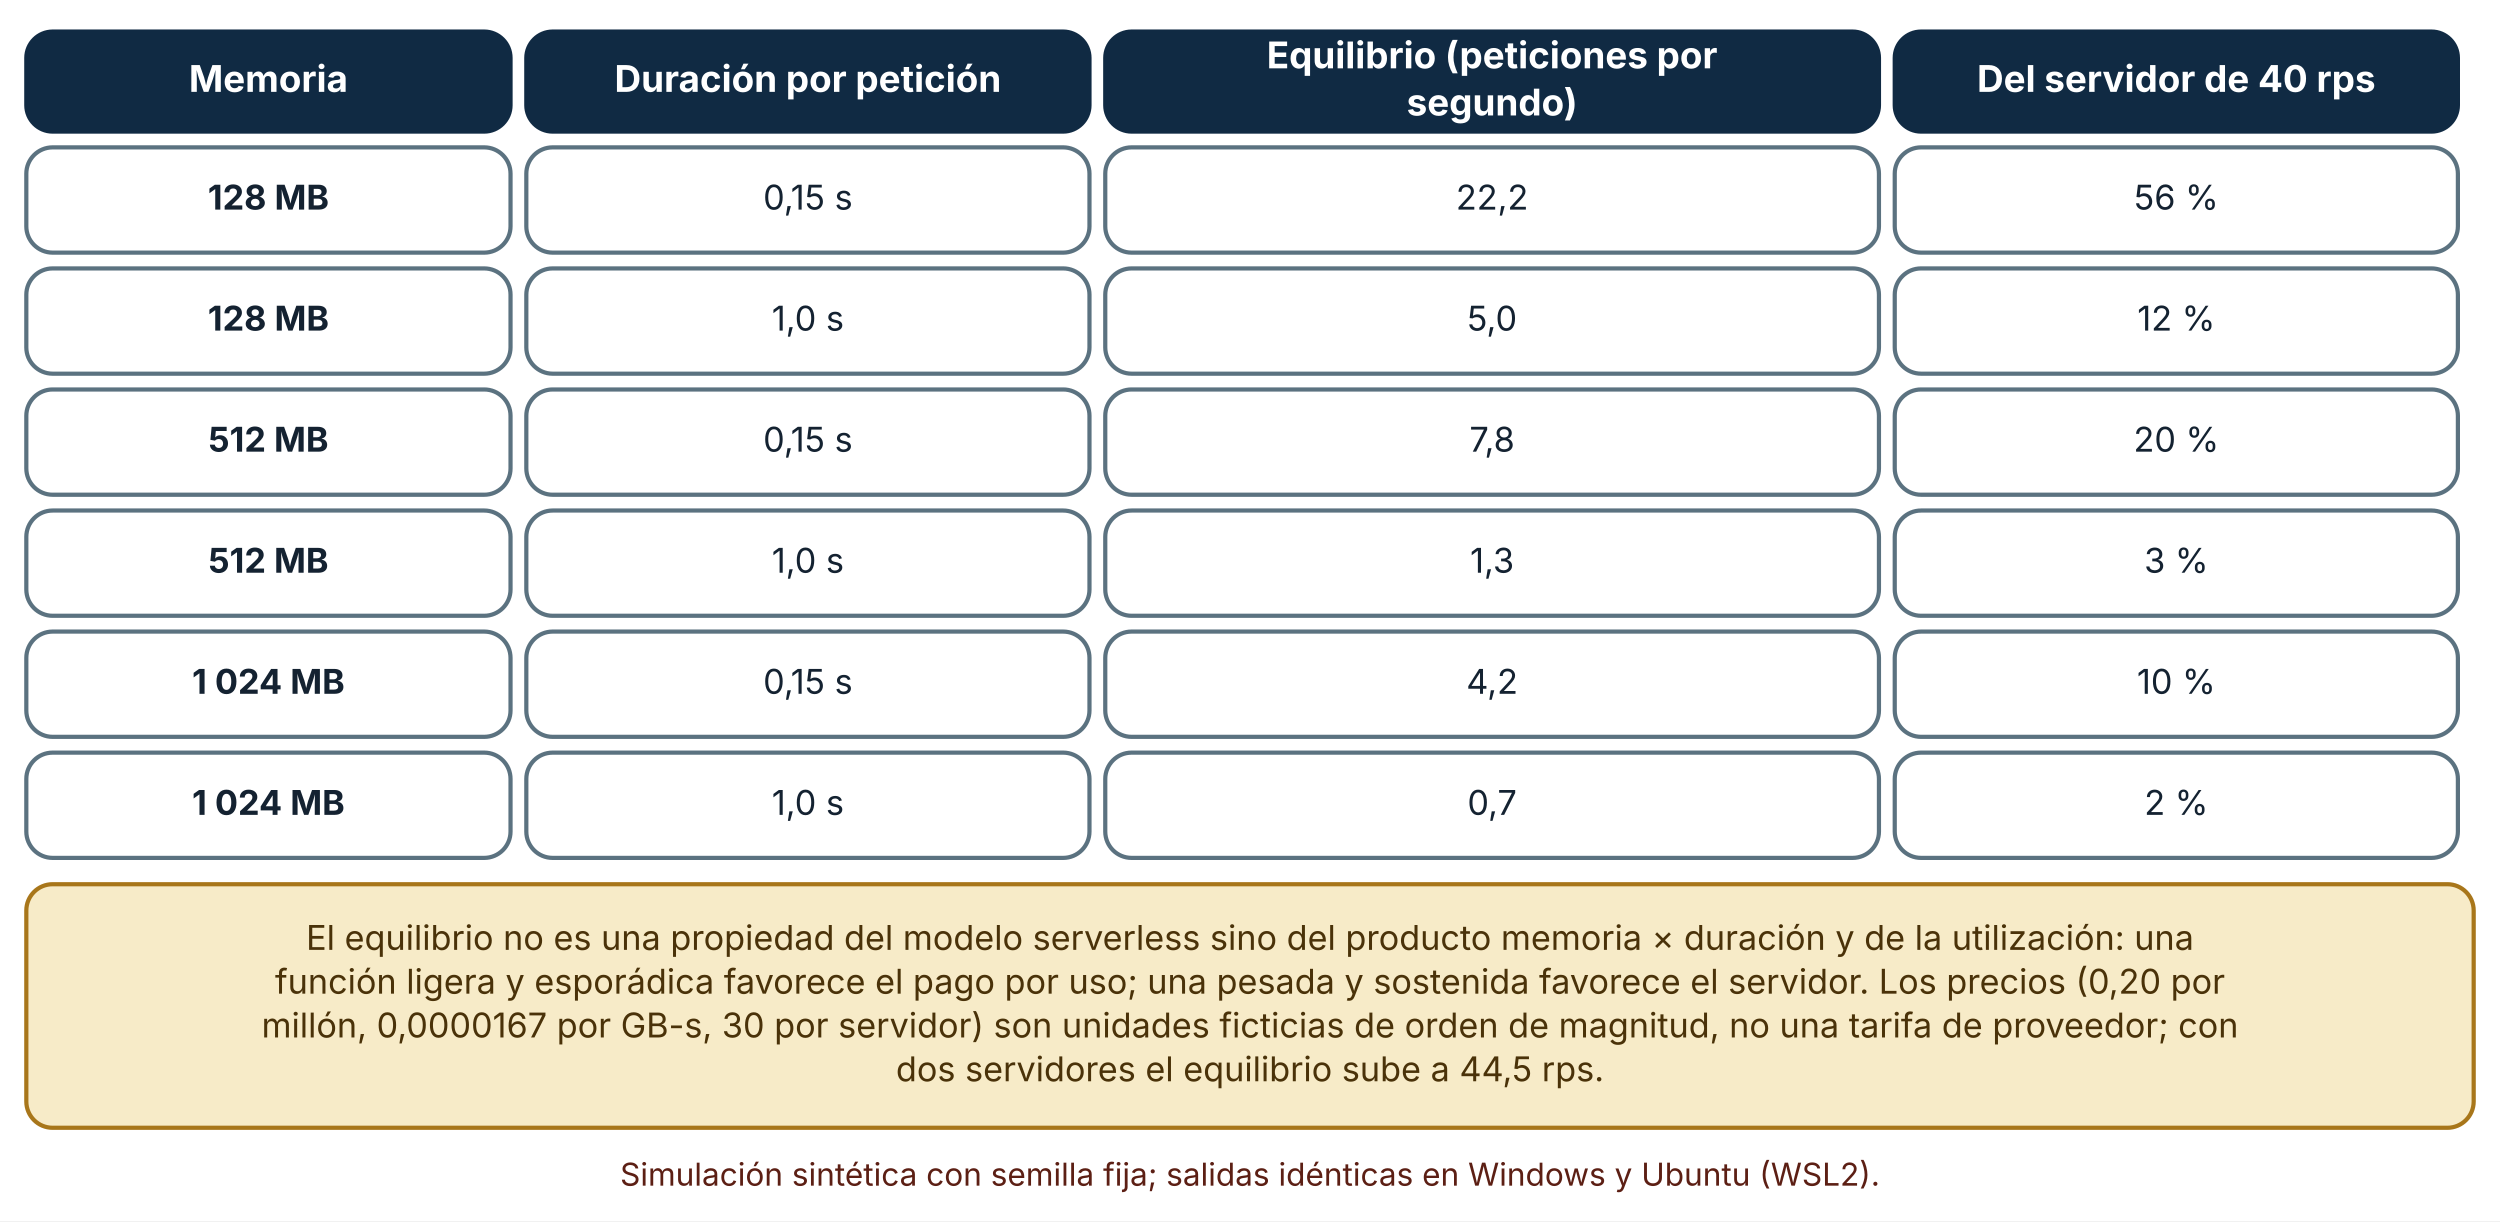
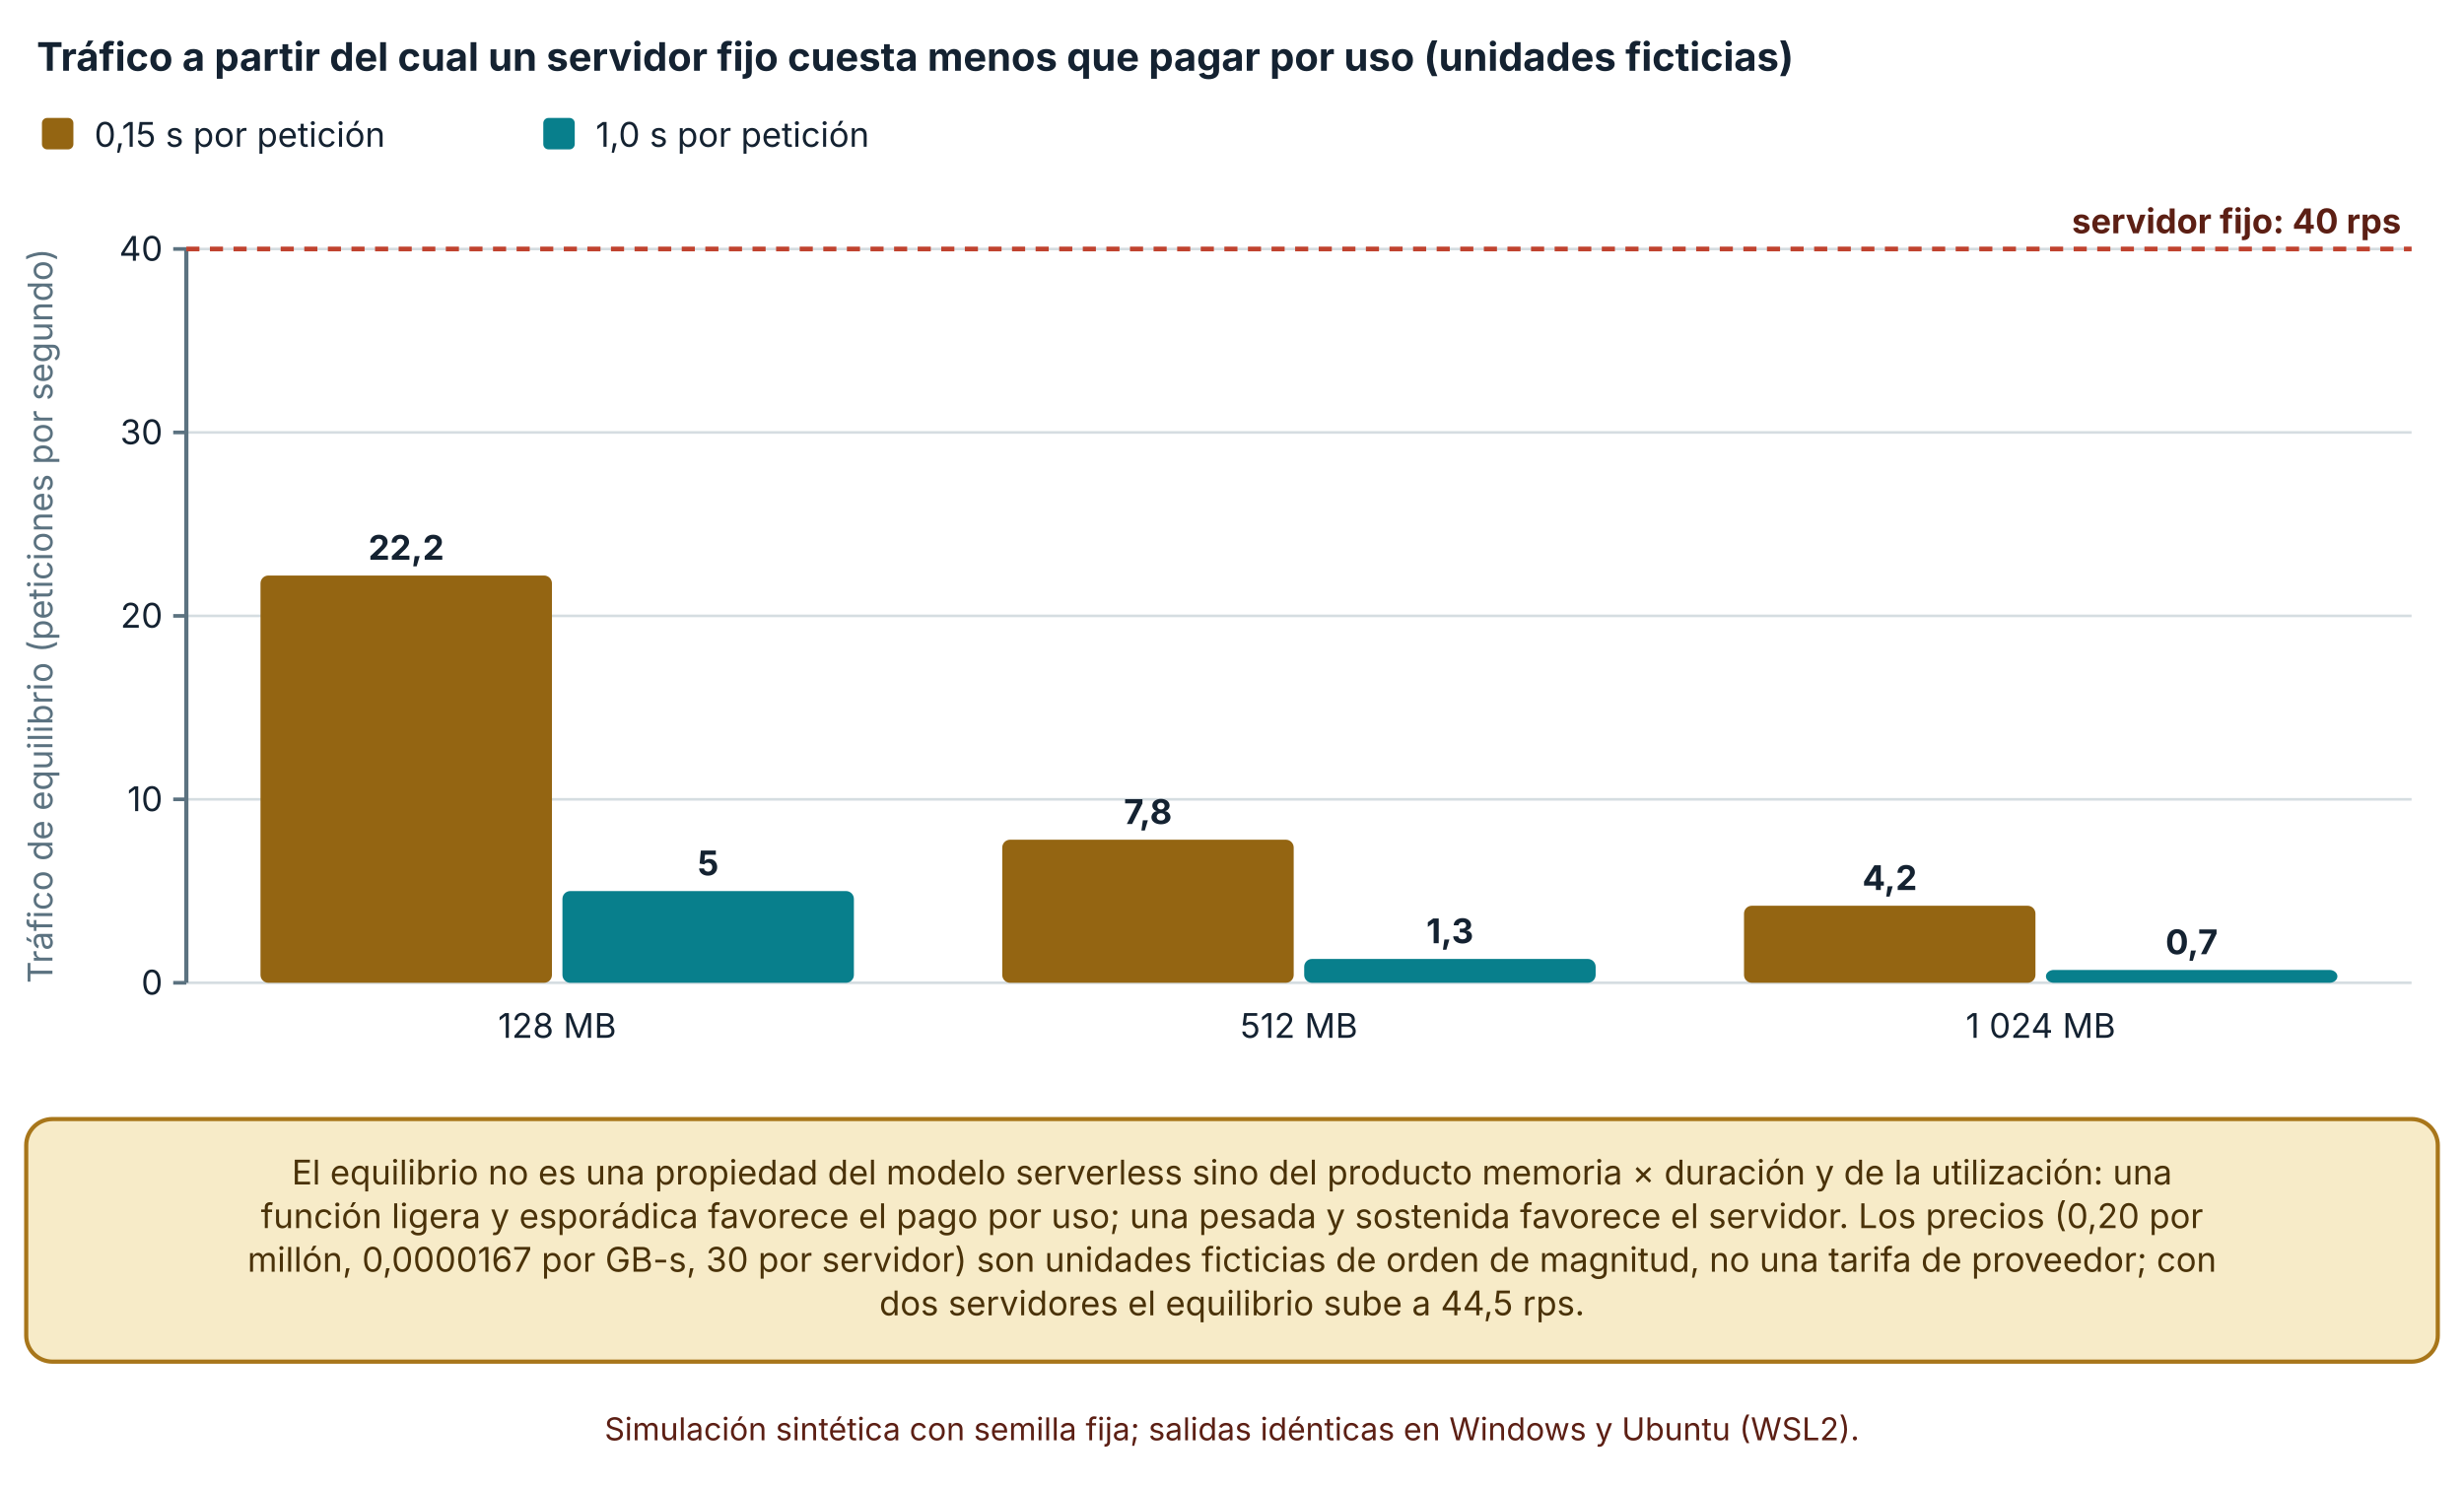
- <svg xmlns="http://www.w3.org/2000/svg" viewBox="0 0 950 464" width="950" height="464" role="img" aria-labelledby="t d" font-family="Inter, 'Segoe UI', system-ui, -apple-system, sans-serif">
+ <svg xmlns="http://www.w3.org/2000/svg" viewBox="0 0 940 567" width="940" height="567" role="img" aria-labelledby="t d" font-family="Inter, 'Segoe UI', system-ui, -apple-system, sans-serif">
  <defs>
    <marker id="arrow" viewBox="0 0 10 10" refX="9" refY="5" markerWidth="8" markerHeight="8" orient="auto-start-reverse">
      <path d="M0,0 L10,5 L0,10 z" fill="#32505f" />
    </marker>
    <marker id="arrow-coral" viewBox="0 0 10 10" refX="9" refY="5" markerWidth="8" markerHeight="8" orient="auto-start-reverse">
      <path d="M0,0 L10,5 L0,10 z" fill="#c0432f" />
    </marker>
  </defs>
-   <rect width="950" height="464" fill="#ffffff" />
-   <rect x="10" y="12" width="184" height="38" rx="10" fill="#102a43" stroke="#102a43" stroke-width="1.6" />
-   <text x="102" y="34.92" font-size="14" text-anchor="middle" font-weight="700" fill="#ffffff">
-     <tspan x="102" dy="0">Memoria</tspan>
+   <rect width="940" height="567" fill="#ffffff" />
+   <text x="14" y="27" font-size="15" text-anchor="start" font-weight="700" fill="#142231">
+     <tspan x="14" dy="0">Tráfico a partir del cual un servidor fijo cuesta menos que pagar por uso (unidades ficticias)</tspan>
  </text>
-   <rect x="200" y="12" width="214" height="38" rx="10" fill="#102a43" stroke="#102a43" stroke-width="1.6" />
-   <text x="307" y="34.92" font-size="14" text-anchor="middle" font-weight="700" fill="#ffffff">
-     <tspan x="307" dy="0">Duración por petición</tspan>
+   <rect x="16" y="45" width="12" height="12" rx="2" fill="#946512" />
+   <text x="36" y="56" font-size="13" text-anchor="start" font-weight="400" fill="#142231">
+     <tspan x="36" dy="0">0,15 s por petición</tspan>
  </text>
-   <rect x="420" y="12" width="294" height="38" rx="10" fill="#102a43" stroke="#102a43" stroke-width="1.6" />
-   <text x="567" y="25.96" font-size="14" text-anchor="middle" font-weight="700" fill="#ffffff">
-     <tspan x="567" dy="0">Equilibrio (peticiones por</tspan>
+   <rect x="207.26" y="45" width="12" height="12" rx="2" fill="#087f8c" />
+   <text x="227.26" y="56" font-size="13" text-anchor="start" font-weight="400" fill="#142231">
+     <tspan x="227.26" dy="0">1,0 s por petición</tspan>
  </text>
-   <text x="567" y="43.88" font-size="14" text-anchor="middle" font-weight="700" fill="#ffffff">
-     <tspan x="567" dy="0">segundo)</tspan>
+   <line x1="71.08" y1="375" x2="920" y2="375" stroke="#d5dde1" stroke-width="1" />
+   <line x1="66.08" y1="375" x2="71.08" y2="375" stroke="#5b7280" stroke-width="1.4" />
+   <text x="62.08" y="379.5" font-size="13" text-anchor="end" font-weight="400" fill="#142231">
+     <tspan x="62.08" dy="0">0</tspan>
  </text>
-   <rect x="720" y="12" width="214" height="38" rx="10" fill="#102a43" stroke="#102a43" stroke-width="1.6" />
-   <text x="827" y="34.92" font-size="14" text-anchor="middle" font-weight="700" fill="#ffffff">
-     <tspan x="827" dy="0">Del servidor de 40 rps</tspan>
+   <line x1="71.08" y1="305" x2="920" y2="305" stroke="#d5dde1" stroke-width="1" />
+   <line x1="66.08" y1="305" x2="71.08" y2="305" stroke="#5b7280" stroke-width="1.4" />
+   <text x="62.08" y="309.5" font-size="13" text-anchor="end" font-weight="400" fill="#142231">
+     <tspan x="62.08" dy="0">10</tspan>
  </text>
-   <rect x="10" y="56" width="184" height="40" rx="10" fill="#ffffff" stroke="#5b7280" stroke-width="1.6" />
-   <text x="102" y="79.64" font-size="13" text-anchor="middle" font-weight="700" fill="#142231">
-     <tspan x="102" dy="0">128 MB</tspan>
+   <line x1="71.08" y1="235" x2="920" y2="235" stroke="#d5dde1" stroke-width="1" />
+   <line x1="66.08" y1="235" x2="71.08" y2="235" stroke="#5b7280" stroke-width="1.4" />
+   <text x="62.08" y="239.5" font-size="13" text-anchor="end" font-weight="400" fill="#142231">
+     <tspan x="62.08" dy="0">20</tspan>
  </text>
-   <rect x="200" y="56" width="214" height="40" rx="10" fill="#ffffff" stroke="#5b7280" stroke-width="1.6" />
-   <text x="307" y="79.64" font-size="13" text-anchor="middle" font-weight="400" fill="#142231">
-     <tspan x="307" dy="0">0,15 s</tspan>
+   <line x1="71.08" y1="165" x2="920" y2="165" stroke="#d5dde1" stroke-width="1" />
+   <line x1="66.08" y1="165" x2="71.08" y2="165" stroke="#5b7280" stroke-width="1.4" />
+   <text x="62.08" y="169.5" font-size="13" text-anchor="end" font-weight="400" fill="#142231">
+     <tspan x="62.08" dy="0">30</tspan>
  </text>
-   <rect x="420" y="56" width="294" height="40" rx="10" fill="#ffffff" stroke="#5b7280" stroke-width="1.6" />
-   <text x="567" y="79.64" font-size="13" text-anchor="middle" font-weight="400" fill="#142231">
-     <tspan x="567" dy="0">22,2</tspan>
+   <line x1="71.08" y1="95" x2="920" y2="95" stroke="#d5dde1" stroke-width="1" />
+   <line x1="66.08" y1="95" x2="71.08" y2="95" stroke="#5b7280" stroke-width="1.4" />
+   <text x="62.08" y="99.5" font-size="13" text-anchor="end" font-weight="400" fill="#142231">
+     <tspan x="62.08" dy="0">40</tspan>
  </text>
-   <rect x="720" y="56" width="214" height="40" rx="10" fill="#ffffff" stroke="#5b7280" stroke-width="1.6" />
-   <text x="827" y="79.64" font-size="13" text-anchor="middle" font-weight="400" fill="#142231">
-     <tspan x="827" dy="0">56 %</tspan>
+   <line x1="71.08" y1="95" x2="71.08" y2="375" stroke="#5b7280" stroke-width="1.6" />
+   <text x="20" y="235" font-size="13" text-anchor="middle" font-weight="400" fill="#5b7280" transform="rotate(-90 20 235)">Tráfico de equilibrio (peticiones por segundo)</text>
+   <rect x="99.377" y="219.6" width="111.189" height="155.4" rx="3" fill="#946512" />
+   <text x="154.972" y="213.6" font-size="13" text-anchor="middle" font-weight="700" fill="#142231">
+     <tspan x="154.972" dy="0">22,2</tspan>
  </text>
-   <rect x="10" y="102" width="184" height="40" rx="10" fill="#ffffff" stroke="#5b7280" stroke-width="1.6" />
-   <text x="102" y="125.64" font-size="13" text-anchor="middle" font-weight="700" fill="#142231">
-     <tspan x="102" dy="0">128 MB</tspan>
+   <rect x="214.567" y="340" width="111.189" height="35" rx="3" fill="#087f8c" />
+   <text x="270.161" y="334" font-size="13" text-anchor="middle" font-weight="700" fill="#142231">
+     <tspan x="270.161" dy="0">5</tspan>
  </text>
-   <rect x="200" y="102" width="214" height="40" rx="10" fill="#ffffff" stroke="#5b7280" stroke-width="1.6" />
-   <text x="307" y="125.64" font-size="13" text-anchor="middle" font-weight="400" fill="#142231">
-     <tspan x="307" dy="0">1,0 s</tspan>
+   <text x="212.567" y="396" font-size="13" text-anchor="middle" font-weight="400" fill="#142231">
+     <tspan x="212.567" dy="0">128 MB</tspan>
  </text>
-   <rect x="420" y="102" width="294" height="40" rx="10" fill="#ffffff" stroke="#5b7280" stroke-width="1.6" />
-   <text x="567" y="125.64" font-size="13" text-anchor="middle" font-weight="400" fill="#142231">
-     <tspan x="567" dy="0">5,0</tspan>
+   <rect x="382.351" y="320.4" width="111.189" height="54.6" rx="3" fill="#946512" />
+   <text x="437.945" y="314.4" font-size="13" text-anchor="middle" font-weight="700" fill="#142231">
+     <tspan x="437.945" dy="0">7,8</tspan>
  </text>
-   <rect x="720" y="102" width="214" height="40" rx="10" fill="#ffffff" stroke="#5b7280" stroke-width="1.6" />
-   <text x="827" y="125.64" font-size="13" text-anchor="middle" font-weight="400" fill="#142231">
-     <tspan x="827" dy="0">12 %</tspan>
+   <rect x="497.54" y="365.9" width="111.189" height="9.1" rx="3" fill="#087f8c" />
+   <text x="553.135" y="359.9" font-size="13" text-anchor="middle" font-weight="700" fill="#142231">
+     <tspan x="553.135" dy="0">1,3</tspan>
  </text>
-   <rect x="10" y="148" width="184" height="40" rx="10" fill="#ffffff" stroke="#5b7280" stroke-width="1.6" />
-   <text x="102" y="171.64" font-size="13" text-anchor="middle" font-weight="700" fill="#142231">
-     <tspan x="102" dy="0">512 MB</tspan>
+   <text x="495.54" y="396" font-size="13" text-anchor="middle" font-weight="400" fill="#142231">
+     <tspan x="495.54" dy="0">512 MB</tspan>
  </text>
-   <rect x="200" y="148" width="214" height="40" rx="10" fill="#ffffff" stroke="#5b7280" stroke-width="1.6" />
-   <text x="307" y="171.64" font-size="13" text-anchor="middle" font-weight="400" fill="#142231">
-     <tspan x="307" dy="0">0,15 s</tspan>
+   <rect x="665.324" y="345.6" width="111.189" height="29.4" rx="3" fill="#946512" />
+   <text x="720.919" y="339.6" font-size="13" text-anchor="middle" font-weight="700" fill="#142231">
+     <tspan x="720.919" dy="0">4,2</tspan>
  </text>
-   <rect x="420" y="148" width="294" height="40" rx="10" fill="#ffffff" stroke="#5b7280" stroke-width="1.6" />
-   <text x="567" y="171.64" font-size="13" text-anchor="middle" font-weight="400" fill="#142231">
-     <tspan x="567" dy="0">7,8</tspan>
+   <rect x="780.513" y="370.1" width="111.189" height="4.9" rx="3" fill="#087f8c" />
+   <text x="836.108" y="364.1" font-size="13" text-anchor="middle" font-weight="700" fill="#142231">
+     <tspan x="836.108" dy="0">0,7</tspan>
  </text>
-   <rect x="720" y="148" width="214" height="40" rx="10" fill="#ffffff" stroke="#5b7280" stroke-width="1.6" />
-   <text x="827" y="171.64" font-size="13" text-anchor="middle" font-weight="400" fill="#142231">
-     <tspan x="827" dy="0">20 %</tspan>
+   <text x="778.513" y="396" font-size="13" text-anchor="middle" font-weight="400" fill="#142231">
+     <tspan x="778.513" dy="0">1 024 MB</tspan>
  </text>
-   <rect x="10" y="194" width="184" height="40" rx="10" fill="#ffffff" stroke="#5b7280" stroke-width="1.6" />
-   <text x="102" y="217.64" font-size="13" text-anchor="middle" font-weight="700" fill="#142231">
-     <tspan x="102" dy="0">512 MB</tspan>
+   <line x1="71.08" y1="95" x2="920" y2="95" stroke="#c0432f" stroke-width="1.8" stroke-dasharray="5 4" />
+   <text x="916" y="89" font-size="13" text-anchor="end" font-weight="700" fill="#5c1f14" stroke="#ffffff" stroke-width="3.5" stroke-linejoin="round" paint-order="stroke">
+     <tspan x="916" dy="0">servidor fijo: 40 rps</tspan>
  </text>
-   <rect x="200" y="194" width="214" height="40" rx="10" fill="#ffffff" stroke="#5b7280" stroke-width="1.6" />
-   <text x="307" y="217.64" font-size="13" text-anchor="middle" font-weight="400" fill="#142231">
-     <tspan x="307" dy="0">1,0 s</tspan>
+   <rect x="10" y="427" width="920" height="92.56" rx="10" fill="#f7ebc8" stroke="#a8761a" stroke-width="1.6" />
+   <text x="470" y="451.96" font-size="13" text-anchor="middle" font-weight="400" fill="#4a3209">
+     <tspan x="470" dy="0">El equilibrio no es una propiedad del modelo serverless sino del producto memoria × duración y de la utilización: una</tspan>
  </text>
-   <rect x="420" y="194" width="294" height="40" rx="10" fill="#ffffff" stroke="#5b7280" stroke-width="1.6" />
-   <text x="567" y="217.64" font-size="13" text-anchor="middle" font-weight="400" fill="#142231">
-     <tspan x="567" dy="0">1,3</tspan>
+   <text x="470" y="468.6" font-size="13" text-anchor="middle" font-weight="400" fill="#4a3209">
+     <tspan x="470" dy="0">función ligera y esporádica favorece el pago por uso; una pesada y sostenida favorece el servidor. Los precios (0,20 por</tspan>
  </text>
-   <rect x="720" y="194" width="214" height="40" rx="10" fill="#ffffff" stroke="#5b7280" stroke-width="1.6" />
-   <text x="827" y="217.64" font-size="13" text-anchor="middle" font-weight="400" fill="#142231">
-     <tspan x="827" dy="0">3 %</tspan>
+   <text x="470" y="485.24" font-size="13" text-anchor="middle" font-weight="400" fill="#4a3209">
+     <tspan x="470" dy="0">millón, 0,0000167 por GB-s, 30 por servidor) son unidades ficticias de orden de magnitud, no una tarifa de proveedor; con</tspan>
  </text>
-   <rect x="10" y="240" width="184" height="40" rx="10" fill="#ffffff" stroke="#5b7280" stroke-width="1.6" />
-   <text x="102" y="263.64" font-size="13" text-anchor="middle" font-weight="700" fill="#142231">
-     <tspan x="102" dy="0">1 024 MB</tspan>
+   <text x="470" y="501.88" font-size="13" text-anchor="middle" font-weight="400" fill="#4a3209">
+     <tspan x="470" dy="0">dos servidores el equilibrio sube a 44,5 rps.</tspan>
  </text>
-   <rect x="200" y="240" width="214" height="40" rx="10" fill="#ffffff" stroke="#5b7280" stroke-width="1.6" />
-   <text x="307" y="263.64" font-size="13" text-anchor="middle" font-weight="400" fill="#142231">
-     <tspan x="307" dy="0">0,15 s</tspan>
-   </text>
-   <rect x="420" y="240" width="294" height="40" rx="10" fill="#ffffff" stroke="#5b7280" stroke-width="1.6" />
-   <text x="567" y="263.64" font-size="13" text-anchor="middle" font-weight="400" fill="#142231">
-     <tspan x="567" dy="0">4,2</tspan>
-   </text>
-   <rect x="720" y="240" width="214" height="40" rx="10" fill="#ffffff" stroke="#5b7280" stroke-width="1.6" />
-   <text x="827" y="263.64" font-size="13" text-anchor="middle" font-weight="400" fill="#142231">
-     <tspan x="827" dy="0">10 %</tspan>
-   </text>
-   <rect x="10" y="286" width="184" height="40" rx="10" fill="#ffffff" stroke="#5b7280" stroke-width="1.6" />
-   <text x="102" y="309.64" font-size="13" text-anchor="middle" font-weight="700" fill="#142231">
-     <tspan x="102" dy="0">1 024 MB</tspan>
-   </text>
-   <rect x="200" y="286" width="214" height="40" rx="10" fill="#ffffff" stroke="#5b7280" stroke-width="1.6" />
-   <text x="307" y="309.64" font-size="13" text-anchor="middle" font-weight="400" fill="#142231">
-     <tspan x="307" dy="0">1,0 s</tspan>
-   </text>
-   <rect x="420" y="286" width="294" height="40" rx="10" fill="#ffffff" stroke="#5b7280" stroke-width="1.6" />
-   <text x="567" y="309.64" font-size="13" text-anchor="middle" font-weight="400" fill="#142231">
-     <tspan x="567" dy="0">0,7</tspan>
-   </text>
-   <rect x="720" y="286" width="214" height="40" rx="10" fill="#ffffff" stroke="#5b7280" stroke-width="1.6" />
-   <text x="827" y="309.64" font-size="13" text-anchor="middle" font-weight="400" fill="#142231">
-     <tspan x="827" dy="0">2 %</tspan>
-   </text>
-   <rect x="10" y="336" width="930" height="92.56" rx="10" fill="#f7ebc8" stroke="#a8761a" stroke-width="1.6" />
-   <text x="475" y="360.96" font-size="13" text-anchor="middle" font-weight="400" fill="#4a3209">
-     <tspan x="475" dy="0">El equilibrio no es una propiedad del modelo serverless sino del producto memoria × duración y de la utilización: una</tspan>
-   </text>
-   <text x="475" y="377.6" font-size="13" text-anchor="middle" font-weight="400" fill="#4a3209">
-     <tspan x="475" dy="0">función ligera y esporádica favorece el pago por uso; una pesada y sostenida favorece el servidor. Los precios (0,20 por</tspan>
-   </text>
-   <text x="475" y="394.24" font-size="13" text-anchor="middle" font-weight="400" fill="#4a3209">
-     <tspan x="475" dy="0">millón, 0,0000167 por GB-s, 30 por servidor) son unidades ficticias de orden de magnitud, no una tarifa de proveedor; con</tspan>
-   </text>
-   <text x="475" y="410.88" font-size="13" text-anchor="middle" font-weight="400" fill="#4a3209">
-     <tspan x="475" dy="0">dos servidores el equilibrio sube a 44,5 rps.</tspan>
-   </text>
-   <text x="475" y="450.56" font-size="12" text-anchor="middle" font-weight="400" fill="#5c1f14">
-     <tspan x="475" dy="0">Simulación sintética con semilla fija; salidas idénticas en Windows y Ubuntu (WSL2).</tspan>
+   <text x="470" y="549.56" font-size="12" text-anchor="middle" font-weight="400" fill="#5c1f14">
+     <tspan x="470" dy="0">Simulación sintética con semilla fija; salidas idénticas en Windows y Ubuntu (WSL2).</tspan>
  </text>
</svg>
